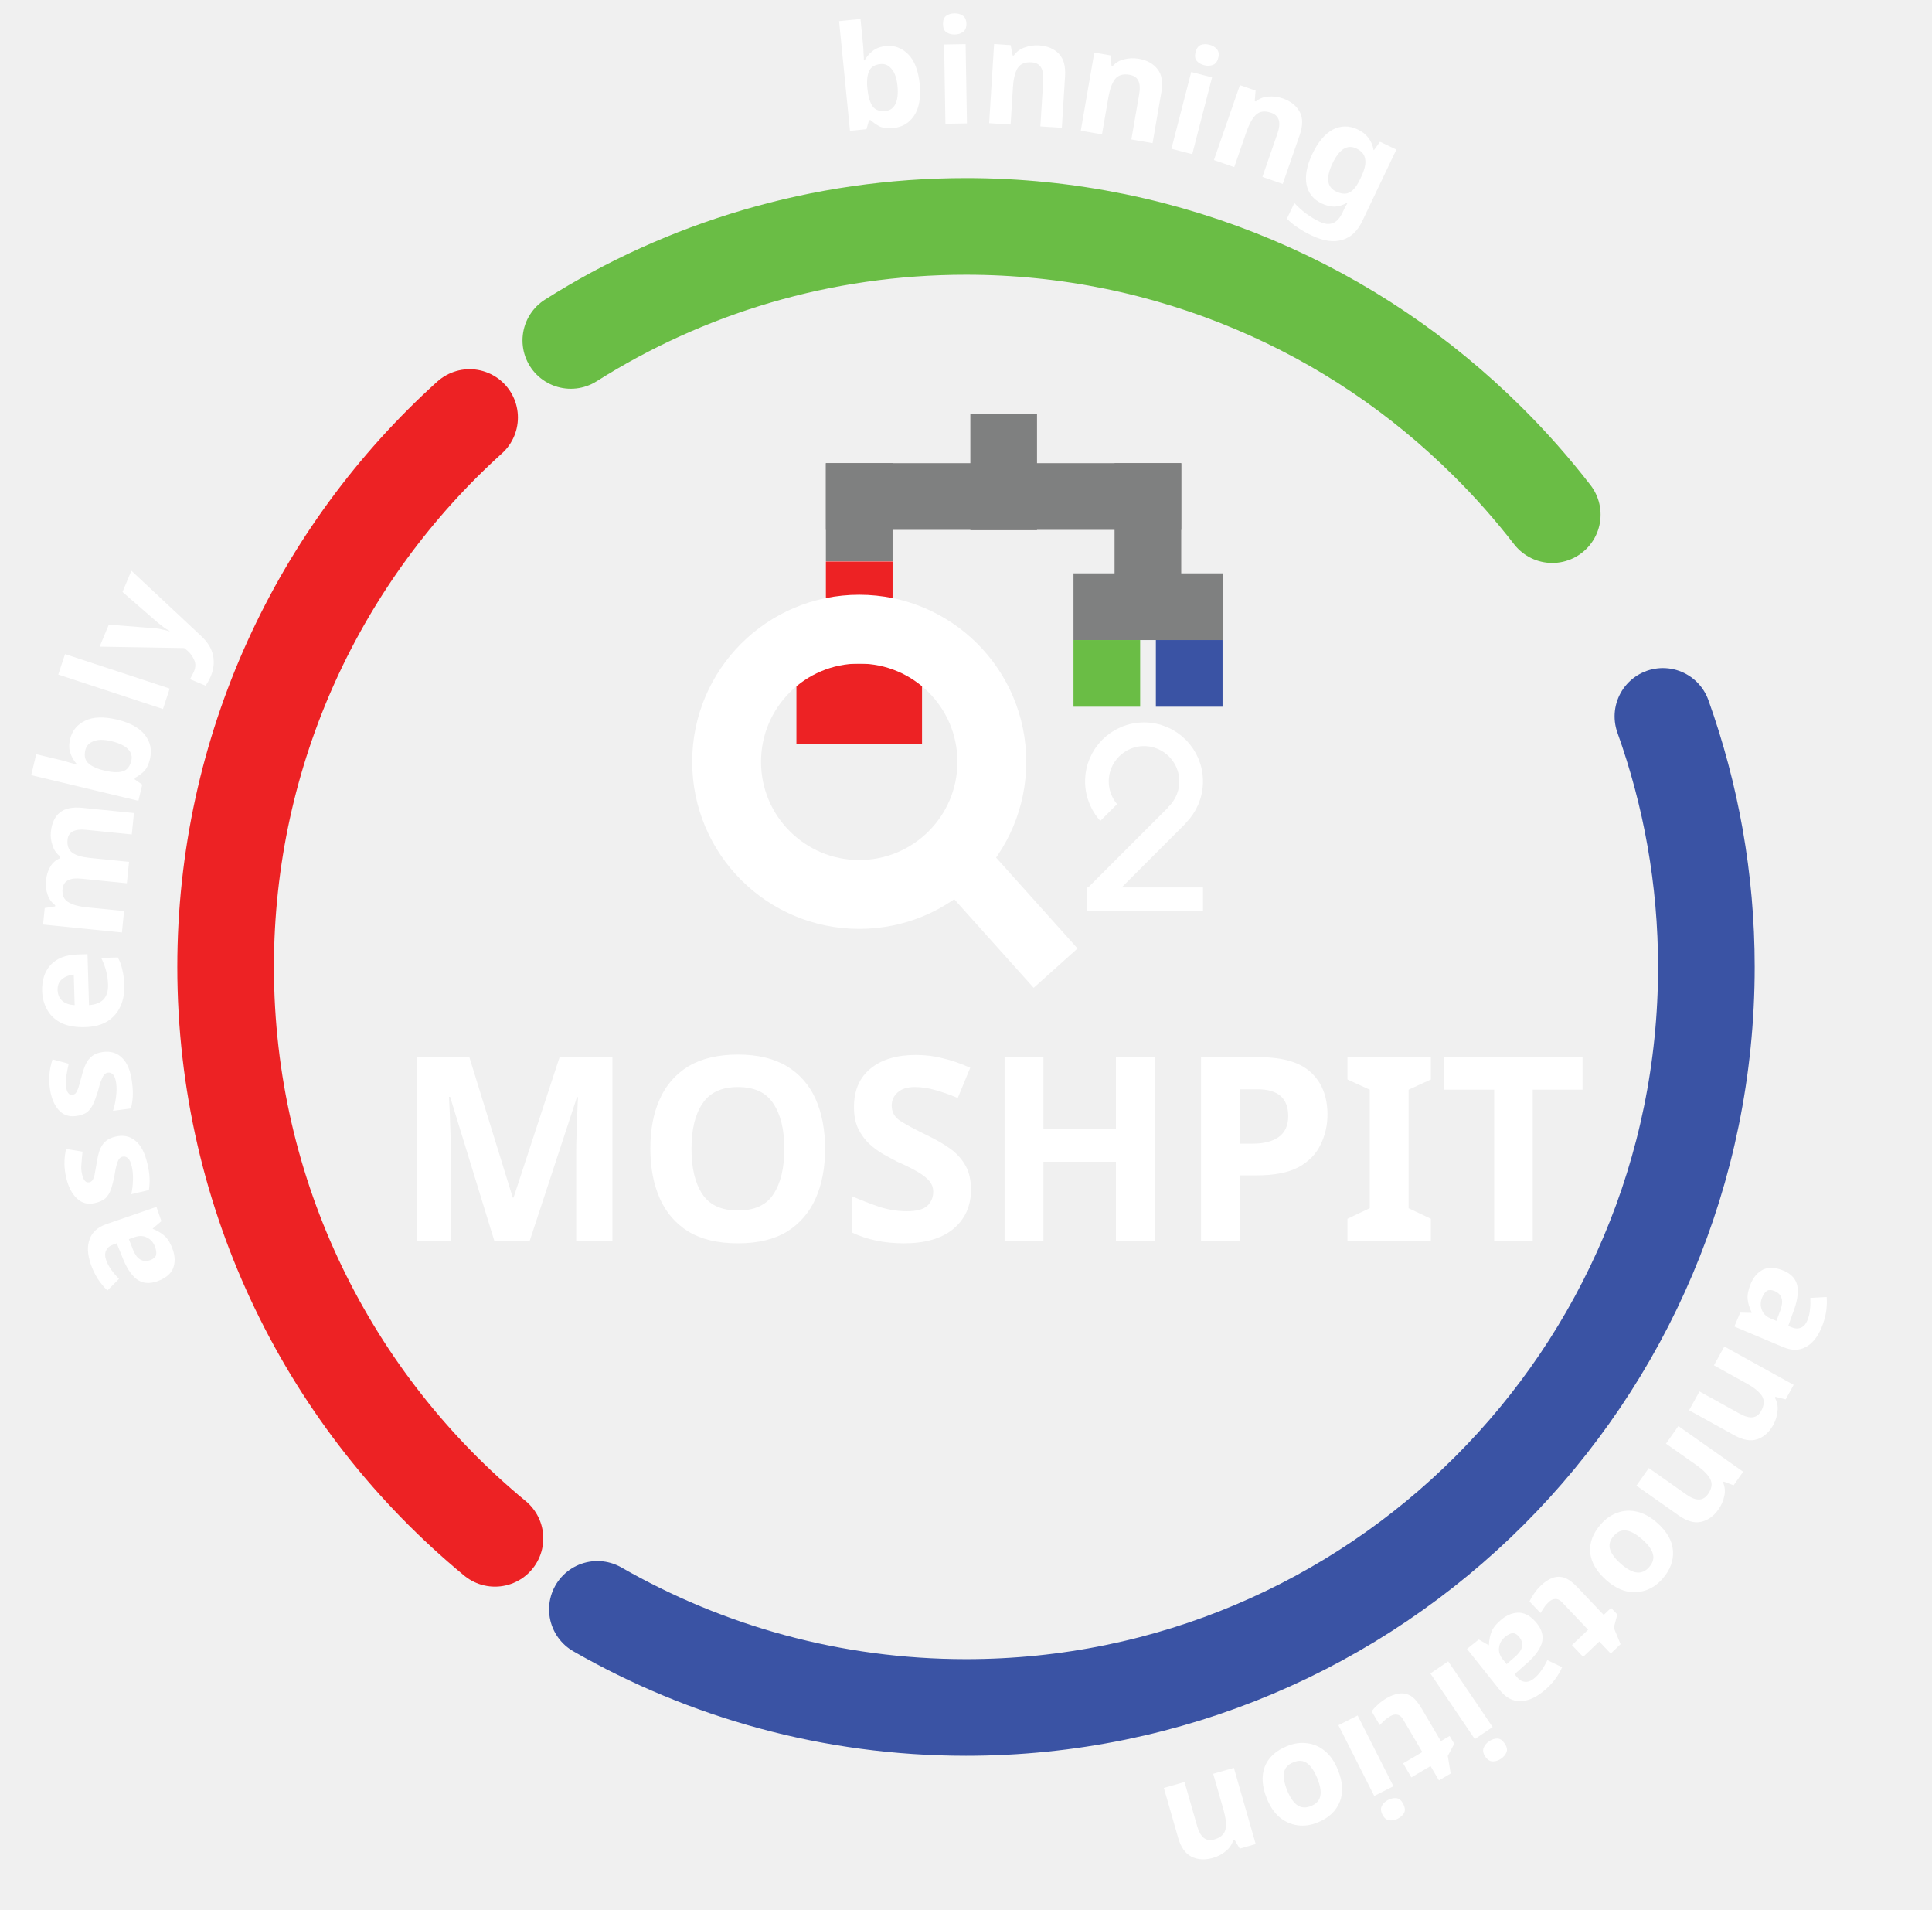
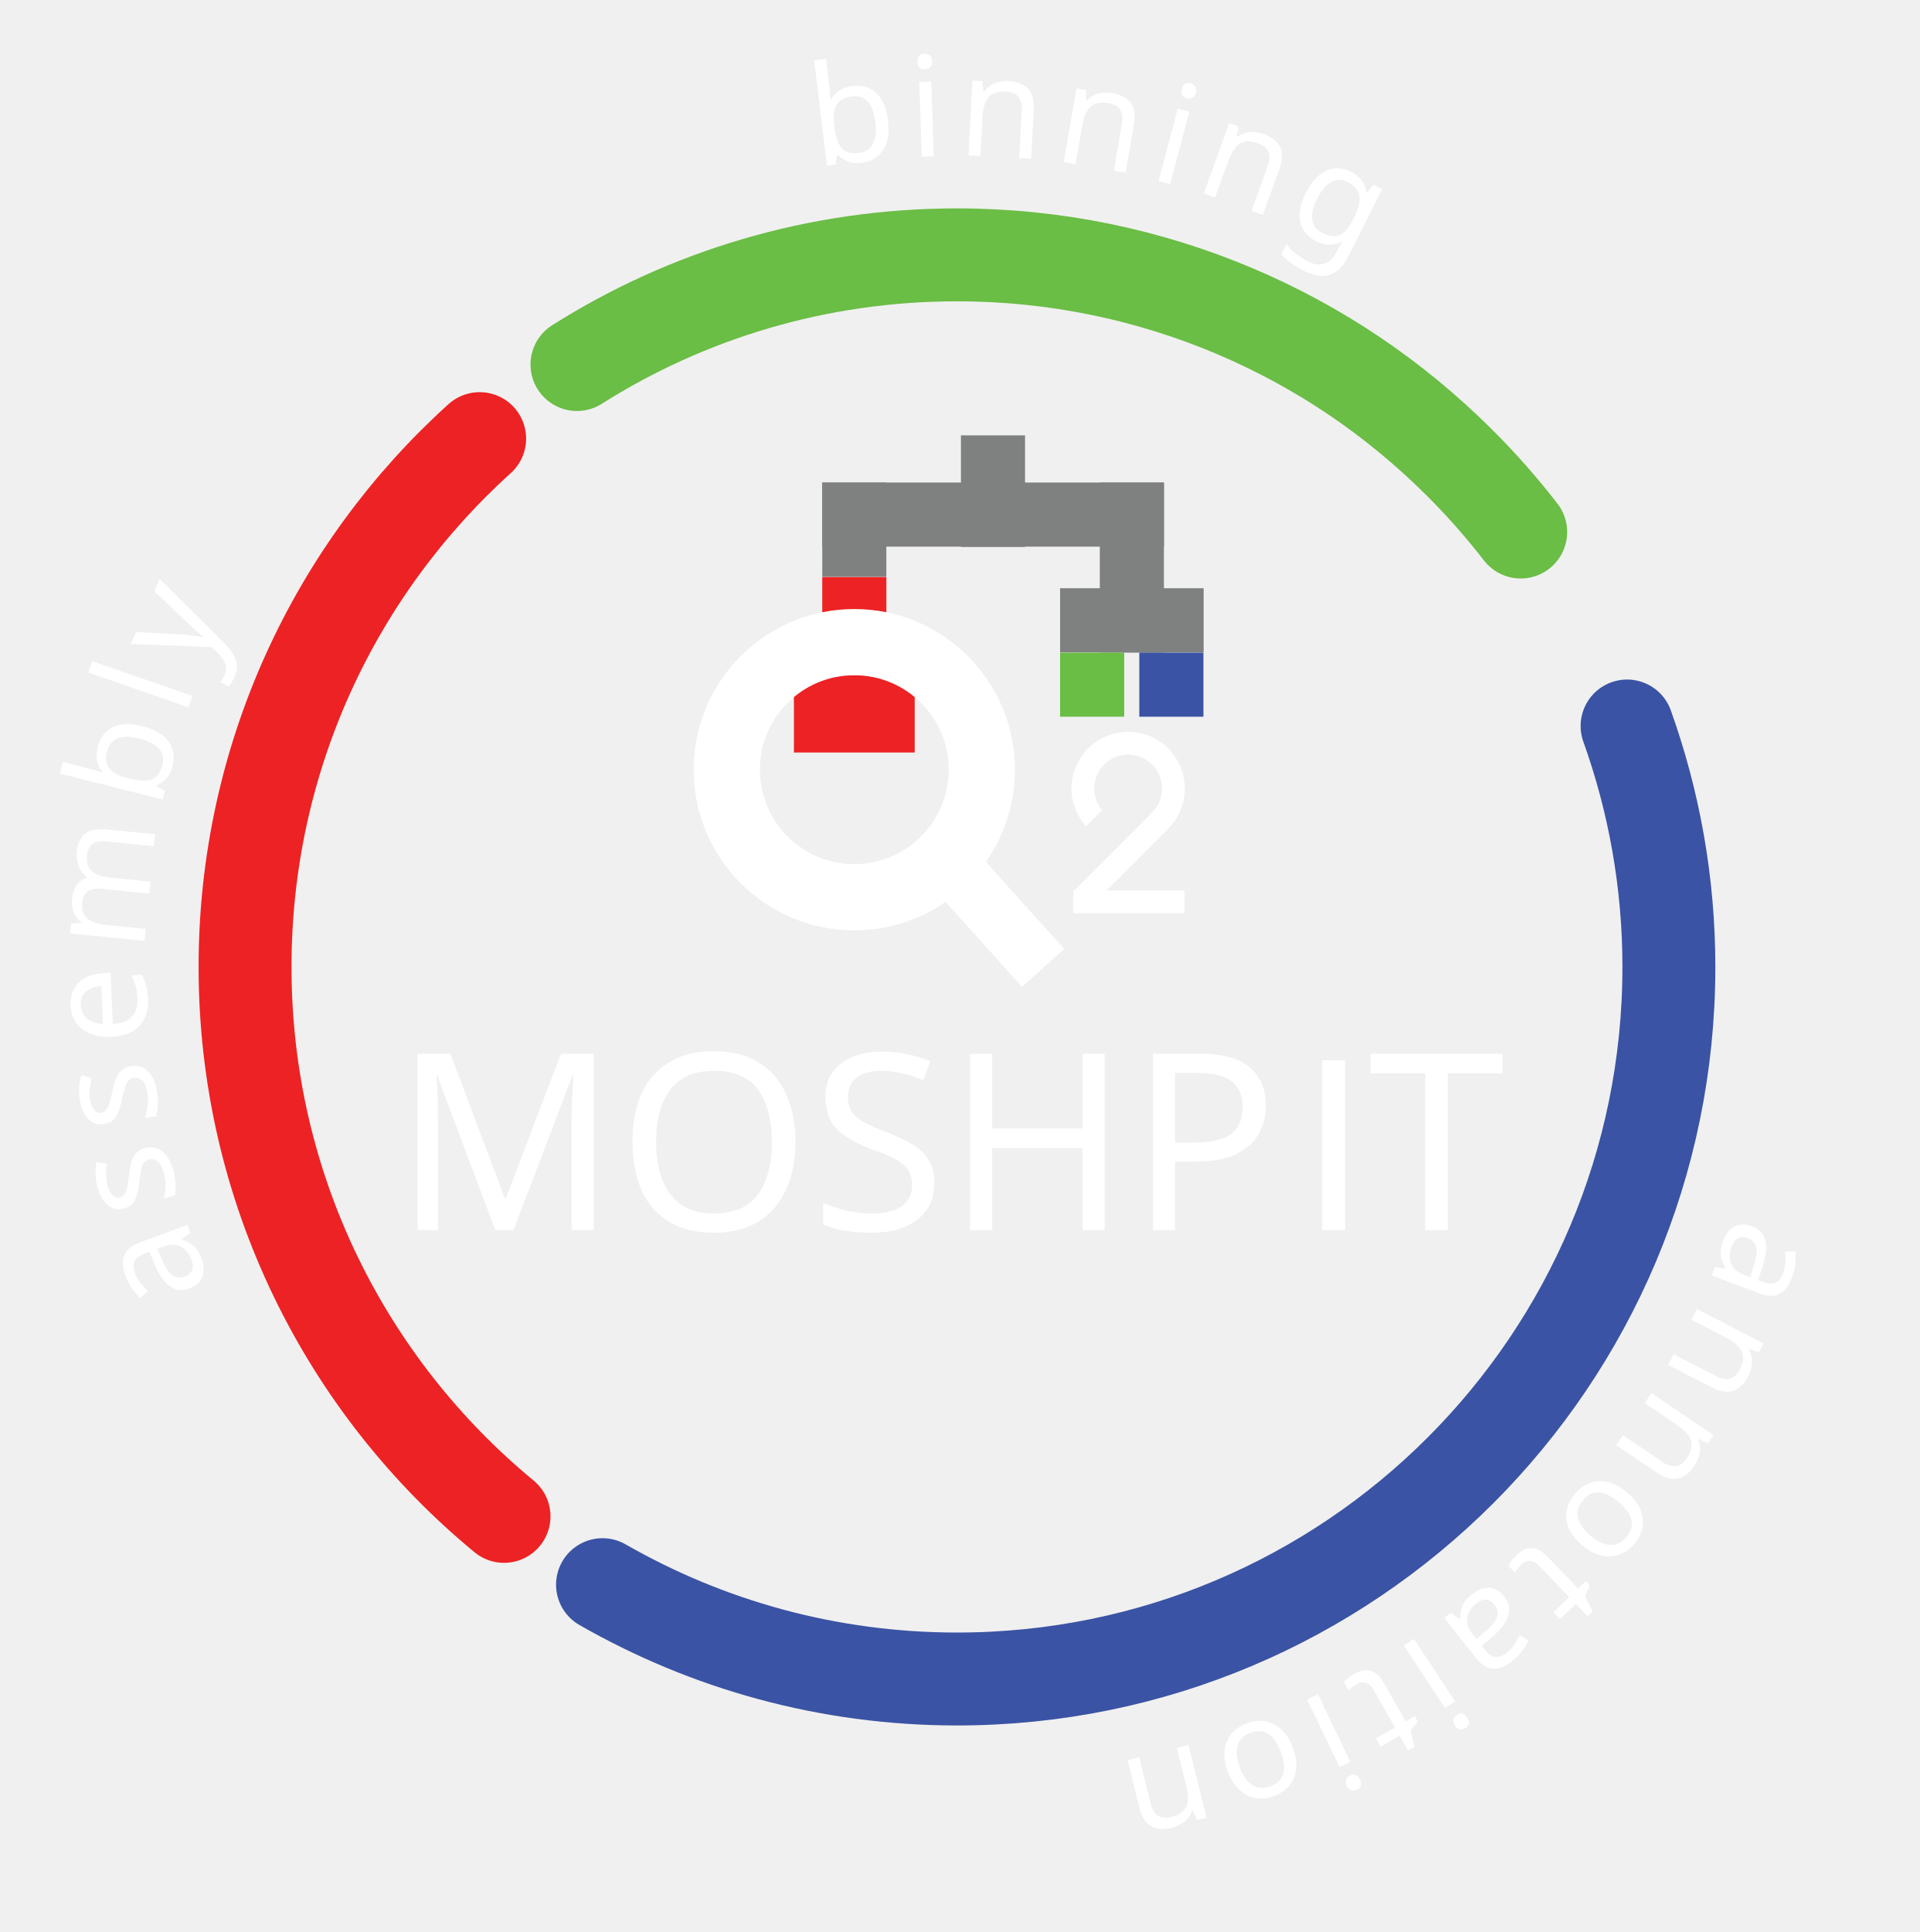
- <svg xmlns="http://www.w3.org/2000/svg" id="Layer_1" viewBox="0 0 79.98 79.03">
+ <svg xmlns="http://www.w3.org/2000/svg" id="Layer_1" data-name="Layer 1" viewBox="0 0 82.63 83.16">
  <defs>
    <style>
      .cls-1, .cls-2, .cls-3, .cls-4, .cls-5, .cls-6, .cls-7 {
        fill: none;
      }

      .cls-8 {
+         font-size: 10.63px;
+       }
+ 
+       .cls-8, .cls-9 {
+         fill: #fff;
+       }
+ 
+       .cls-10 {
        fill: #010101;
      }

-       .cls-9 {
+       .cls-11 {
        fill: #3a53a4;
      }

-       .cls-10 {
+       .cls-12 {
        fill: #ed2224;
      }

      .cls-2 {
        stroke-width: 2.85px;
      }

      .cls-2, .cls-3, .cls-4, .cls-5, .cls-6, .cls-7 {
        stroke-miterlimit: 10;
      }

      .cls-2, .cls-3, .cls-5 {
        stroke: #fff;
      }

      .cls-3 {
        stroke-width: 2.44px;
      }

      .cls-4 {
        stroke: #3a53a4;
      }

      .cls-4, .cls-6, .cls-7 {
        stroke-linecap: round;
        stroke-width: 4px;
      }

-       .cls-11 {
+       .cls-13 {
        isolation: isolate;
      }

-       .cls-12 {
+       .cls-14 {
        fill: #7f8080;
      }

-       .cls-13 {
+       .cls-15 {
        clip-path: url(#clippath-1);
      }

-       .cls-14 {
+       .cls-16 {
        clip-path: url(#clippath-3);
      }

-       .cls-15 {
+       .cls-17 {
        clip-path: url(#clippath-4);
      }

-       .cls-16 {
+       .cls-18 {
        clip-path: url(#clippath-2);
      }

      .cls-5 {
        stroke-width: .98px;
      }

      .cls-6 {
        stroke: #ed2224;
      }

-       .cls-17 {
-         font-size: 10.63px;
-       }
- 
-       .cls-17, .cls-18 {
-         fill: #fff;
-         font-family: SFPro-Bold, 'SF Pro';
-         font-variation-settings: 'opsz' 28, 'wght' 700;
-         font-weight: 700;
-       }
- 
-       .cls-18 {
-         font-size: 6px;
+       .cls-19 {
+         letter-spacing: 0em;
+       }
+ 
+       .cls-19, .cls-20, .cls-9 {
+         font-family: Verdana, Verdana;
      }

      .cls-7 {
        stroke: #6abd45;
      }

-       .cls-19 {
+       .cls-9 {
+         font-size: 6px;
+       }
+ 
+       .cls-21 {
        fill: #6abd45;
      }

-       .cls-20 {
+       .cls-22 {
+         font-family: ArialMT, Arial;
+       }
+ 
+       .cls-23 {
        clip-path: url(#clippath);
      }
    </style>
    <clipPath id="clippath">
-       <rect class="cls-1" x="27.44" y="16.9" width="24.39" height="24.39" />
+       <rect class="cls-1" x="28.65" y="18.5" width="24.39" height="24.39" />
    </clipPath>
    <clipPath id="clippath-1">
-       <rect class="cls-1" x="27.44" y="16.9" width="24.39" height="24.39" />
+       <rect class="cls-1" x="28.65" y="18.5" width="24.39" height="24.39" />
    </clipPath>
    <clipPath id="clippath-2">
-       <polygon class="cls-1" points="47.23 27.69 44.94 29.99 42.64 32.29 44.94 34.59 47.23 32.29 49.53 34.59 51.84 32.29 49.53 29.99 47.23 27.69" />
+       <polygon class="cls-1" points="48.44 29.29 46.14 31.59 43.84 33.89 46.14 36.18 48.44 33.89 50.74 36.18 53.04 33.89 50.74 31.59 48.44 29.29" />
    </clipPath>
    <clipPath id="clippath-3">
-       <rect class="cls-1" x="27.44" y="16.9" width="24.39" height="24.39" />
+       <rect class="cls-1" x="28.65" y="18.5" width="24.39" height="24.39" />
    </clipPath>
    <clipPath id="clippath-4">
-       <rect class="cls-1" x="27.44" y="16.9" width="24.39" height="24.39" />
+       <rect class="cls-1" x="28.65" y="18.5" width="24.39" height="24.39" />
    </clipPath>
  </defs>
-   <g class="cls-11">
-     <g class="cls-20">
-       <g class="cls-13">
-         <rect class="cls-12" x="40.17" y="17.14" width="2.76" height="4.8" />
-         <rect class="cls-12" x="34.19" y="19.17" width="14.71" height="2.76" />
-         <rect class="cls-12" x="34.19" y="19.17" width="2.76" height="4.06" />
-         <rect class="cls-12" x="46.14" y="19.17" width="2.76" height="7.32" />
-         <rect class="cls-12" x="44.44" y="23.73" width="6.18" height="2.76" />
-         <rect class="cls-10" x="32.97" y="27.47" width="5.2" height="3.33" />
-         <rect class="cls-10" x="34.19" y="23.24" width="2.76" height="2.76" />
-         <rect class="cls-19" x="44.44" y="26.49" width="2.76" height="2.76" />
-         <rect class="cls-9" x="47.85" y="26.49" width="2.76" height="2.76" />
-         <circle class="cls-2" cx="35.57" cy="31.53" r="5.49" />
-         <line class="cls-8" x1="40.05" y1="36" x2="43.7" y2="40.07" />
-         <line class="cls-3" x1="40.05" y1="36" x2="43.7" y2="40.07" />
+   <g class="cls-13">
+     <g class="cls-23">
+       <g class="cls-15">
+         <rect class="cls-14" x="41.37" y="18.74" width="2.76" height="4.8" />
+         <rect class="cls-14" x="35.4" y="20.77" width="14.71" height="2.76" />
+         <rect class="cls-14" x="35.4" y="20.77" width="2.76" height="4.06" />
+         <rect class="cls-14" x="47.35" y="20.77" width="2.76" height="7.32" />
+         <rect class="cls-14" x="45.64" y="25.32" width="6.18" height="2.76" />
+         <rect class="cls-12" x="34.18" y="29.06" width="5.2" height="3.33" />
+         <rect class="cls-12" x="35.4" y="24.84" width="2.76" height="2.76" />
+         <rect class="cls-21" x="45.64" y="28.09" width="2.76" height="2.76" />
+         <rect class="cls-11" x="49.05" y="28.09" width="2.76" height="2.76" />
+         <circle class="cls-2" cx="36.78" cy="33.13" r="5.49" />
+         <line class="cls-10" x1="41.25" y1="37.6" x2="44.91" y2="41.66" />
+         <line class="cls-3" x1="41.25" y1="37.6" x2="44.91" y2="41.66" />
      </g>
-       <g class="cls-16">
-         <g class="cls-14">
-           <circle class="cls-5" cx="47.36" cy="32.34" r="1.95" />
+       <g class="cls-18">
+         <g class="cls-16">
+           <circle class="cls-5" cx="48.57" cy="33.94" r="1.95" />
        </g>
      </g>
-       <g class="cls-15">
-         <line class="cls-8" x1="48.74" y1="33.73" x2="45.33" y2="37.14" />
-         <line class="cls-5" x1="48.74" y1="33.73" x2="45.33" y2="37.14" />
-         <line class="cls-5" x1="45" y1="37.22" x2="49.8" y2="37.22" />
+       <g class="cls-17">
+         <line class="cls-10" x1="49.95" y1="35.32" x2="46.53" y2="38.74" />
+         <line class="cls-5" x1="49.95" y1="35.32" x2="46.53" y2="38.74" />
+         <line class="cls-5" x1="46.21" y1="38.82" x2="51" y2="38.82" />
      </g>
    </g>
  </g>
  <g>
-     <text class="cls-18" transform="translate(34.72 5.46) rotate(-5.66)">
+     <text class="cls-9" transform="translate(35.09 7.19) rotate(-6.92)">
      <tspan x="0" y="0">b</tspan>
    </text>
-     <text class="cls-18" transform="translate(38.67 5.13) rotate(-.96)">
-       <tspan x="0" y="0">i</tspan>
-     </text>
-     <text class="cls-18" transform="translate(40.48 5.07) rotate(3.58)">
-       <tspan x="0" y="0">n</tspan>
-     </text>
-     <text class="cls-18" transform="translate(44.28 5.33) rotate(9.81)">
-       <tspan x="0" y="0">n</tspan>
-     </text>
-     <text class="cls-18" transform="translate(48.04 6.04) rotate(14.47)">
-       <tspan x="0" y="0">i</tspan>
-     </text>
-     <text class="cls-18" transform="translate(49.81 6.47) rotate(19.14)">
-       <tspan x="0" y="0">n</tspan>
-     </text>
-     <text class="cls-18" transform="translate(53.39 7.72) rotate(25.49)">
+     <text class="cls-9" transform="translate(39.17 6.76) rotate(-1.93)">
+       <tspan x="0" y="0">i</tspan>
+     </text>
+     <text class="cls-9" transform="translate(41.18 6.66) rotate(3.04)">
+       <tspan x="0" y="0">n</tspan>
+     </text>
+     <text class="cls-9" transform="translate(45.29 6.89) rotate(9.77)">
+       <tspan x="0" y="0">n</tspan>
+     </text>
+     <text class="cls-9" transform="translate(49.38 7.66) rotate(14.86)">
+       <tspan x="0" y="0">i</tspan>
+     </text>
+     <text class="cls-9" transform="translate(51.34 8.15) rotate(19.98)">
+       <tspan x="0" y="0">n</tspan>
+     </text>
+     <text class="cls-9" transform="translate(55.21 9.58) rotate(26.74)">
      <tspan x="0" y="0">g</tspan>
    </text>
-     <text class="cls-18" transform="translate(7.51 52.95) rotate(-109)">
+     <text class="cls-9" transform="translate(9.07 55.42) rotate(-110.3)">
      <tspan x="0" y="0">a</tspan>
    </text>
-     <text class="cls-18" transform="translate(6.35 49.5) rotate(-103.15)">
+     <text class="cls-9" transform="translate(7.74 51.73) rotate(-104.21)">
      <tspan x="0" y="0">s</tspan>
    </text>
-     <text class="cls-18" transform="translate(5.58 46.14) rotate(-97.49)">
+     <text class="cls-9" transform="translate(6.9 48.34) rotate(-98.45)">
      <tspan x="0" y="0">s</tspan>
    </text>
-     <text class="cls-18" transform="translate(5.14 42.73) rotate(-91.68)">
+     <text class="cls-9" transform="translate(6.39 44.89) rotate(-92.4)">
      <tspan x="0" y="0">e</tspan>
    </text>
-     <text class="cls-18" transform="translate(5 39.06) rotate(-84.25)">
+     <text class="cls-9" transform="translate(6.17 41.01) rotate(-84.3)">
      <tspan x="0" y="0">m</tspan>
    </text>
-     <text class="cls-18" transform="translate(5.62 33.6) rotate(-76.53)">
+     <text class="cls-9" transform="translate(6.88 34.91) rotate(-75.91)">
      <tspan x="0" y="0">b</tspan>
    </text>
-     <text class="cls-18" transform="translate(6.6 29.79) rotate(-71.78)">
+     <text class="cls-9" transform="translate(7.94 30.93) rotate(-70.84)">
      <tspan x="0" y="0">l</tspan>
    </text>
-     <text class="cls-18" transform="translate(7.15 28.03) rotate(-67.28)">
+     <text class="cls-9" transform="translate(8.57 29.03) rotate(-65.97)">
      <tspan x="0" y="0">y</tspan>
    </text>
-     <text class="cls-18" transform="translate(73.03 51.98) rotate(112.86)">
+     <text class="cls-9" transform="translate(74.71 52.21) rotate(110.73)">
      <tspan x="0" y="0">a</tspan>
    </text>
-     <text class="cls-18" transform="translate(71.61 55.32) rotate(118.95)">
-       <tspan x="0" y="0">n</tspan>
-     </text>
-     <text class="cls-18" transform="translate(69.75 58.64) rotate(125.16)">
-       <tspan x="0" y="0">n</tspan>
-     </text>
-     <text class="cls-18" transform="translate(67.54 61.74) rotate(131.35)">
+     <text class="cls-9" transform="translate(73.3 55.89) rotate(117.35)">
+       <tspan x="0" y="0">n</tspan>
+     </text>
+     <text class="cls-9" transform="translate(71.39 59.54) rotate(124.09)">
+       <tspan x="0" y="0">n</tspan>
+     </text>
+     <text class="cls-9" transform="translate(69.05 62.95) rotate(130.71)">
      <tspan x="0" y="0">o</tspan>
    </text>
-     <text class="cls-18" transform="translate(65 64.56) rotate(136.48)">
+     <text class="cls-9" transform="translate(66.39 65.97) rotate(136.23)">
      <tspan x="0" y="0">t</tspan>
    </text>
-     <text class="cls-18" transform="translate(63.21 66.27) rotate(141.46)">
+     <text class="cls-9" transform="translate(64.44 67.86) rotate(141.68)">
      <tspan x="0" y="0">a</tspan>
    </text>
-     <text class="cls-18" transform="translate(60.34 68.5) rotate(145.92)">
-       <tspan x="0" y="0">i</tspan>
-     </text>
-     <text class="cls-18" transform="translate(58.81 69.53) rotate(149.54)">
+     <text class="cls-9" transform="translate(61.3 70.26) rotate(146.57)">
+       <tspan x="0" y="0">i</tspan>
+     </text>
+     <text class="cls-9" transform="translate(59.61 71.38) rotate(150.5)">
      <tspan x="0" y="0">t</tspan>
    </text>
-     <text class="cls-18" transform="translate(56.62 70.79) rotate(153.14)">
-       <tspan x="0" y="0">i</tspan>
-     </text>
-     <text class="cls-18" transform="translate(55.01 71.63) rotate(157.78)">
+     <text class="cls-9" transform="translate(57.21 72.71) rotate(154.46)">
+       <tspan x="0" y="0">i</tspan>
+     </text>
+     <text class="cls-9" transform="translate(55.4 73.6) rotate(159.43)">
      <tspan x="0" y="0">o</tspan>
    </text>
-     <text class="cls-18" transform="translate(51.53 73.04) rotate(164)">
+     <text class="cls-9" transform="translate(51.67 74.99) rotate(166.11)">
      <tspan x="0" y="0">n</tspan>
    </text>
  </g>
  <g>
-     <path class="cls-7" d="M23.63,14.09c4.73-2.99,10.34-4.72,16.36-4.72,4.23,0,8.26.86,11.93,2.41s6.9,3.75,9.66,6.49c.96.95,1.85,1.96,2.68,3.03" />
-     <path class="cls-6" d="M20.49,63.67c-6.81-5.62-11.15-14.13-11.15-23.65,0-9.02,3.9-17.14,10.1-22.74" />
-     <path class="cls-4" d="M68.84,29.65c1.16,3.24,1.8,6.73,1.8,10.37,0,16.93-13.72,30.65-30.65,30.65-5.55,0-10.76-1.48-15.26-4.06" />
+     <path class="cls-7" d="M24.84,15.69c4.73-2.99,10.34-4.72,16.36-4.72,4.23,0,8.26.86,11.93,2.41s6.9,3.75,9.66,6.49c.96.95,1.85,1.96,2.68,3.03" />
+     <path class="cls-6" d="M21.7,65.27c-6.81-5.62-11.15-14.13-11.15-23.65,0-9.02,3.9-17.14,10.1-22.74" />
+     <path class="cls-4" d="M70.05,31.25c1.16,3.24,1.8,6.73,1.8,10.37,0,16.93-13.72,30.65-30.65,30.65-5.55,0-10.76-1.48-15.26-4.06" />
  </g>
-   <text class="cls-17" transform="translate(16.29 51.35)">
-     <tspan x="0" y="0">MOSHPIT</tspan>
+   <text class="cls-8" transform="translate(16.95 52.95)">
+     <tspan class="cls-20" x="0" y="0">MOSHP</tspan>
+     <tspan class="cls-22" x="38.99" y="0">I</tspan>
+     <tspan class="cls-19" x="41.94" y="0">T</tspan>
  </text>
+   <text />
</svg>
